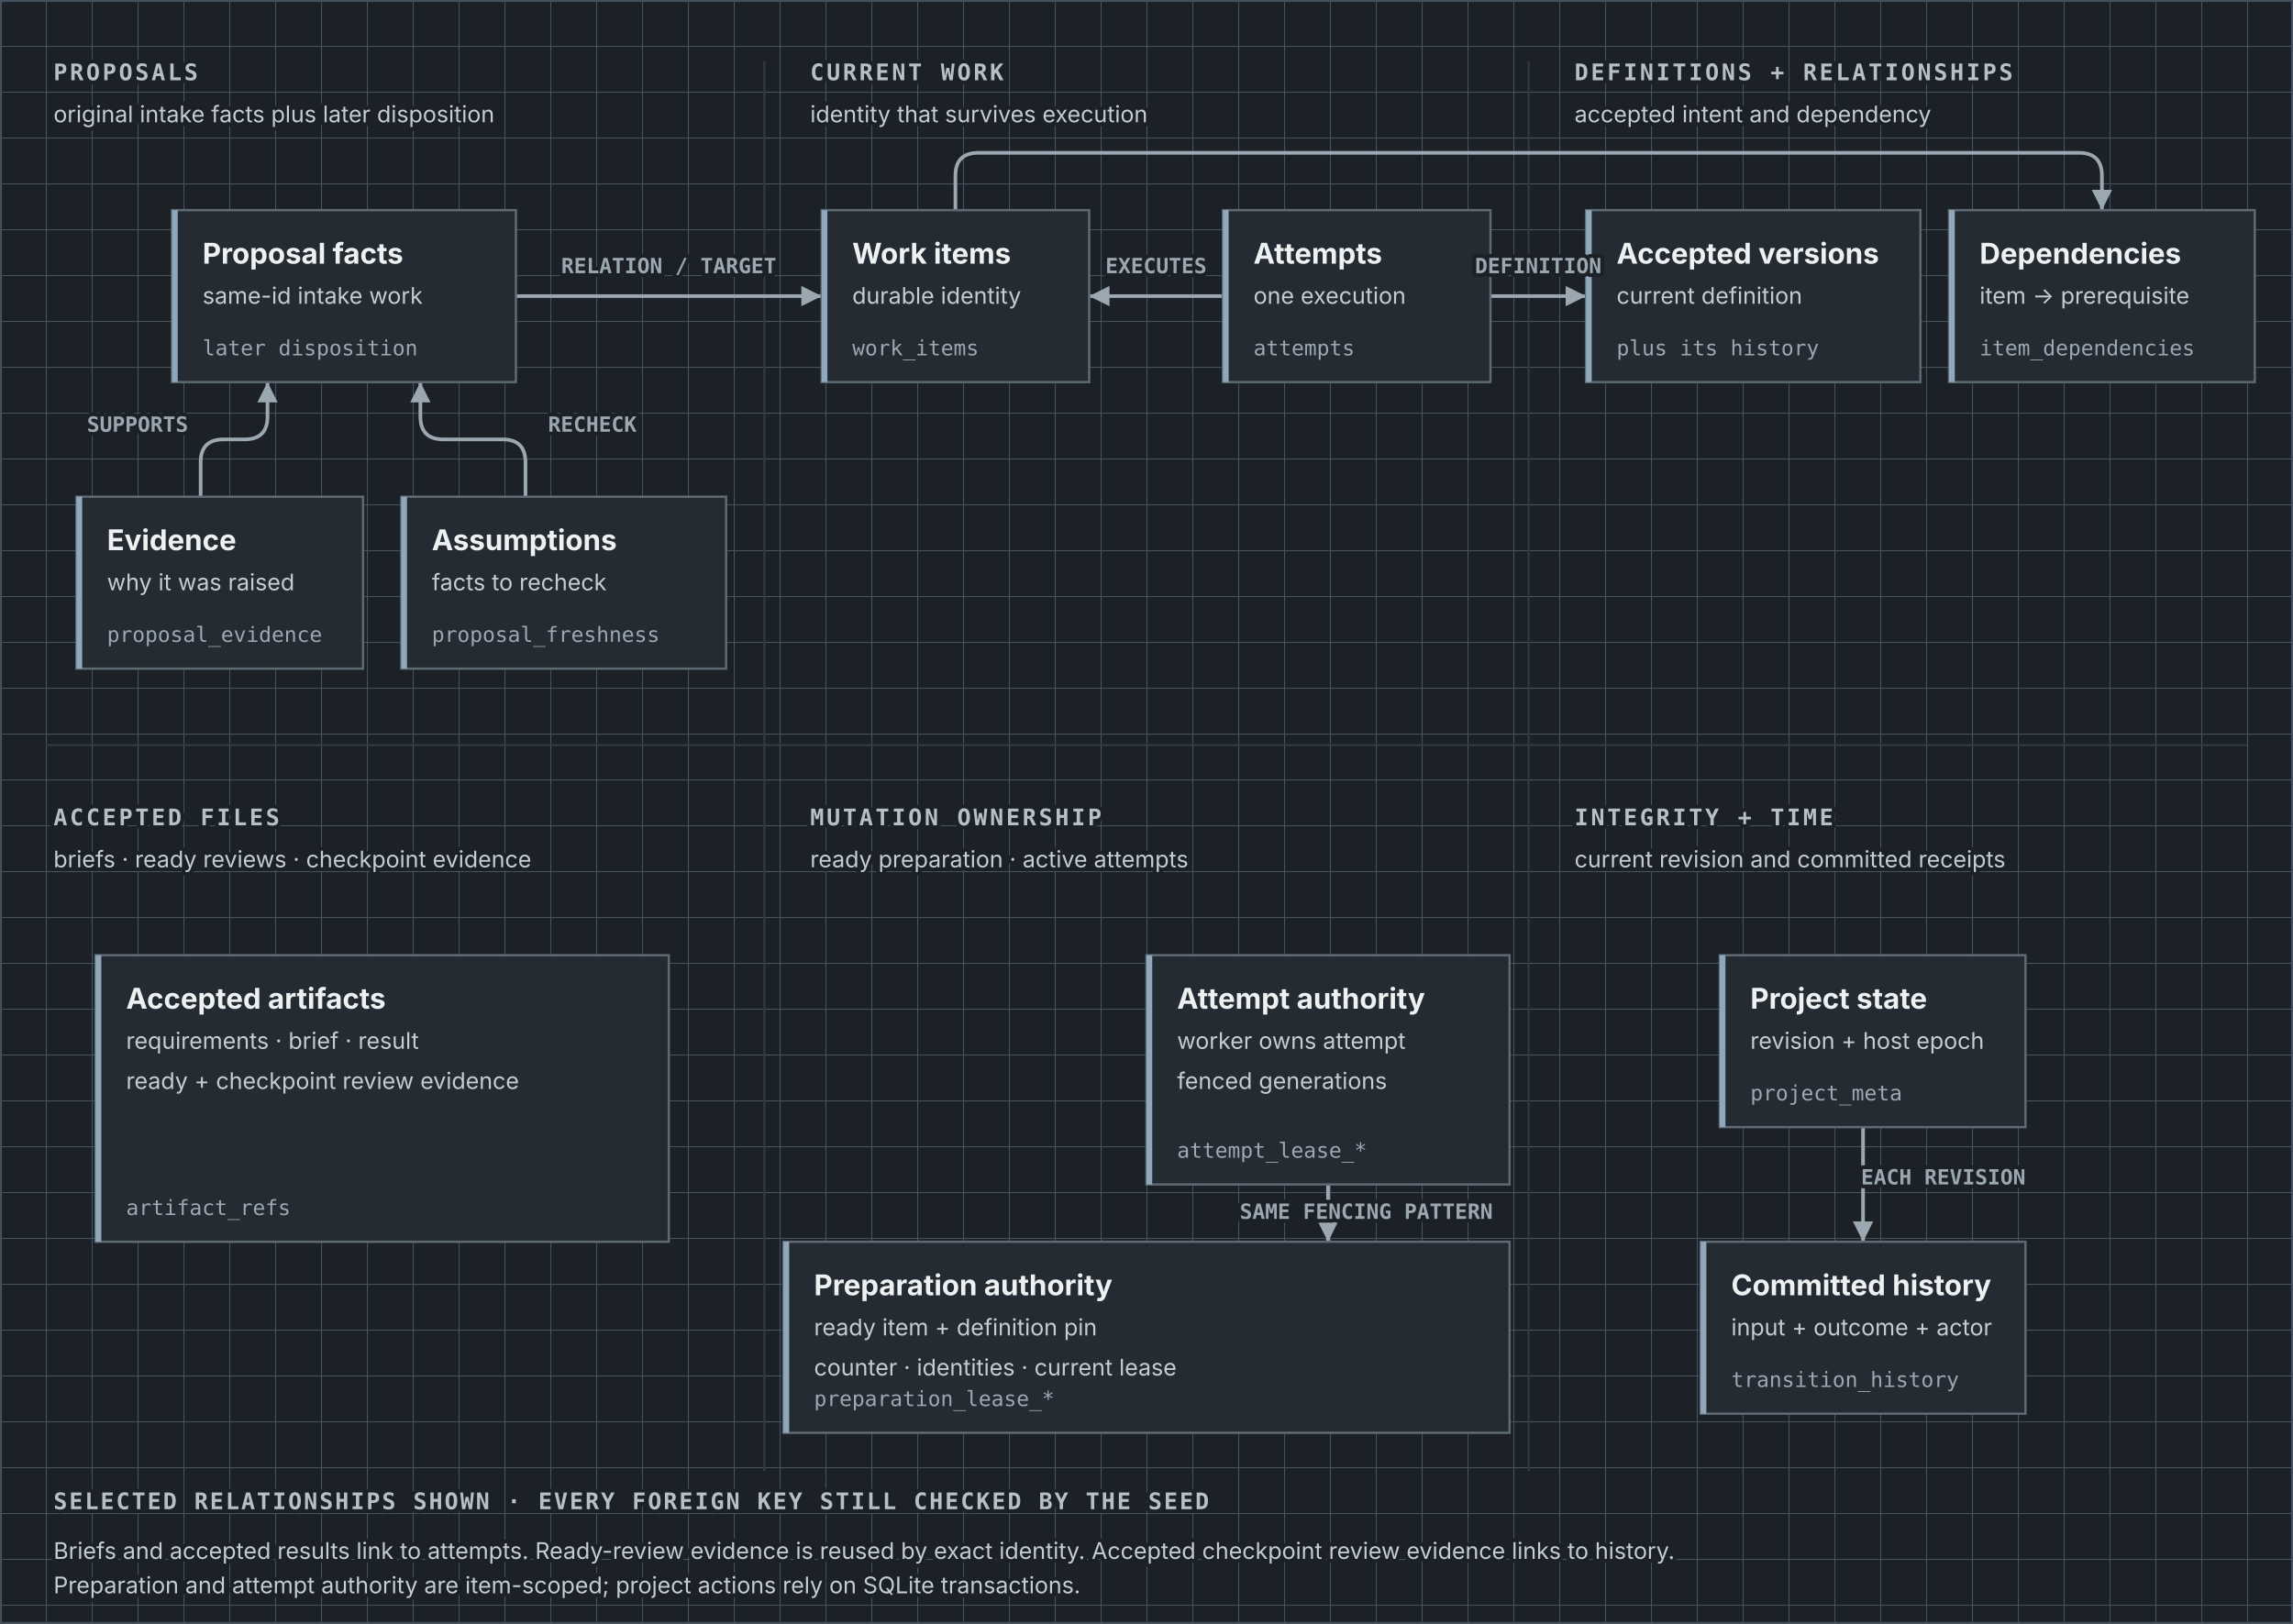
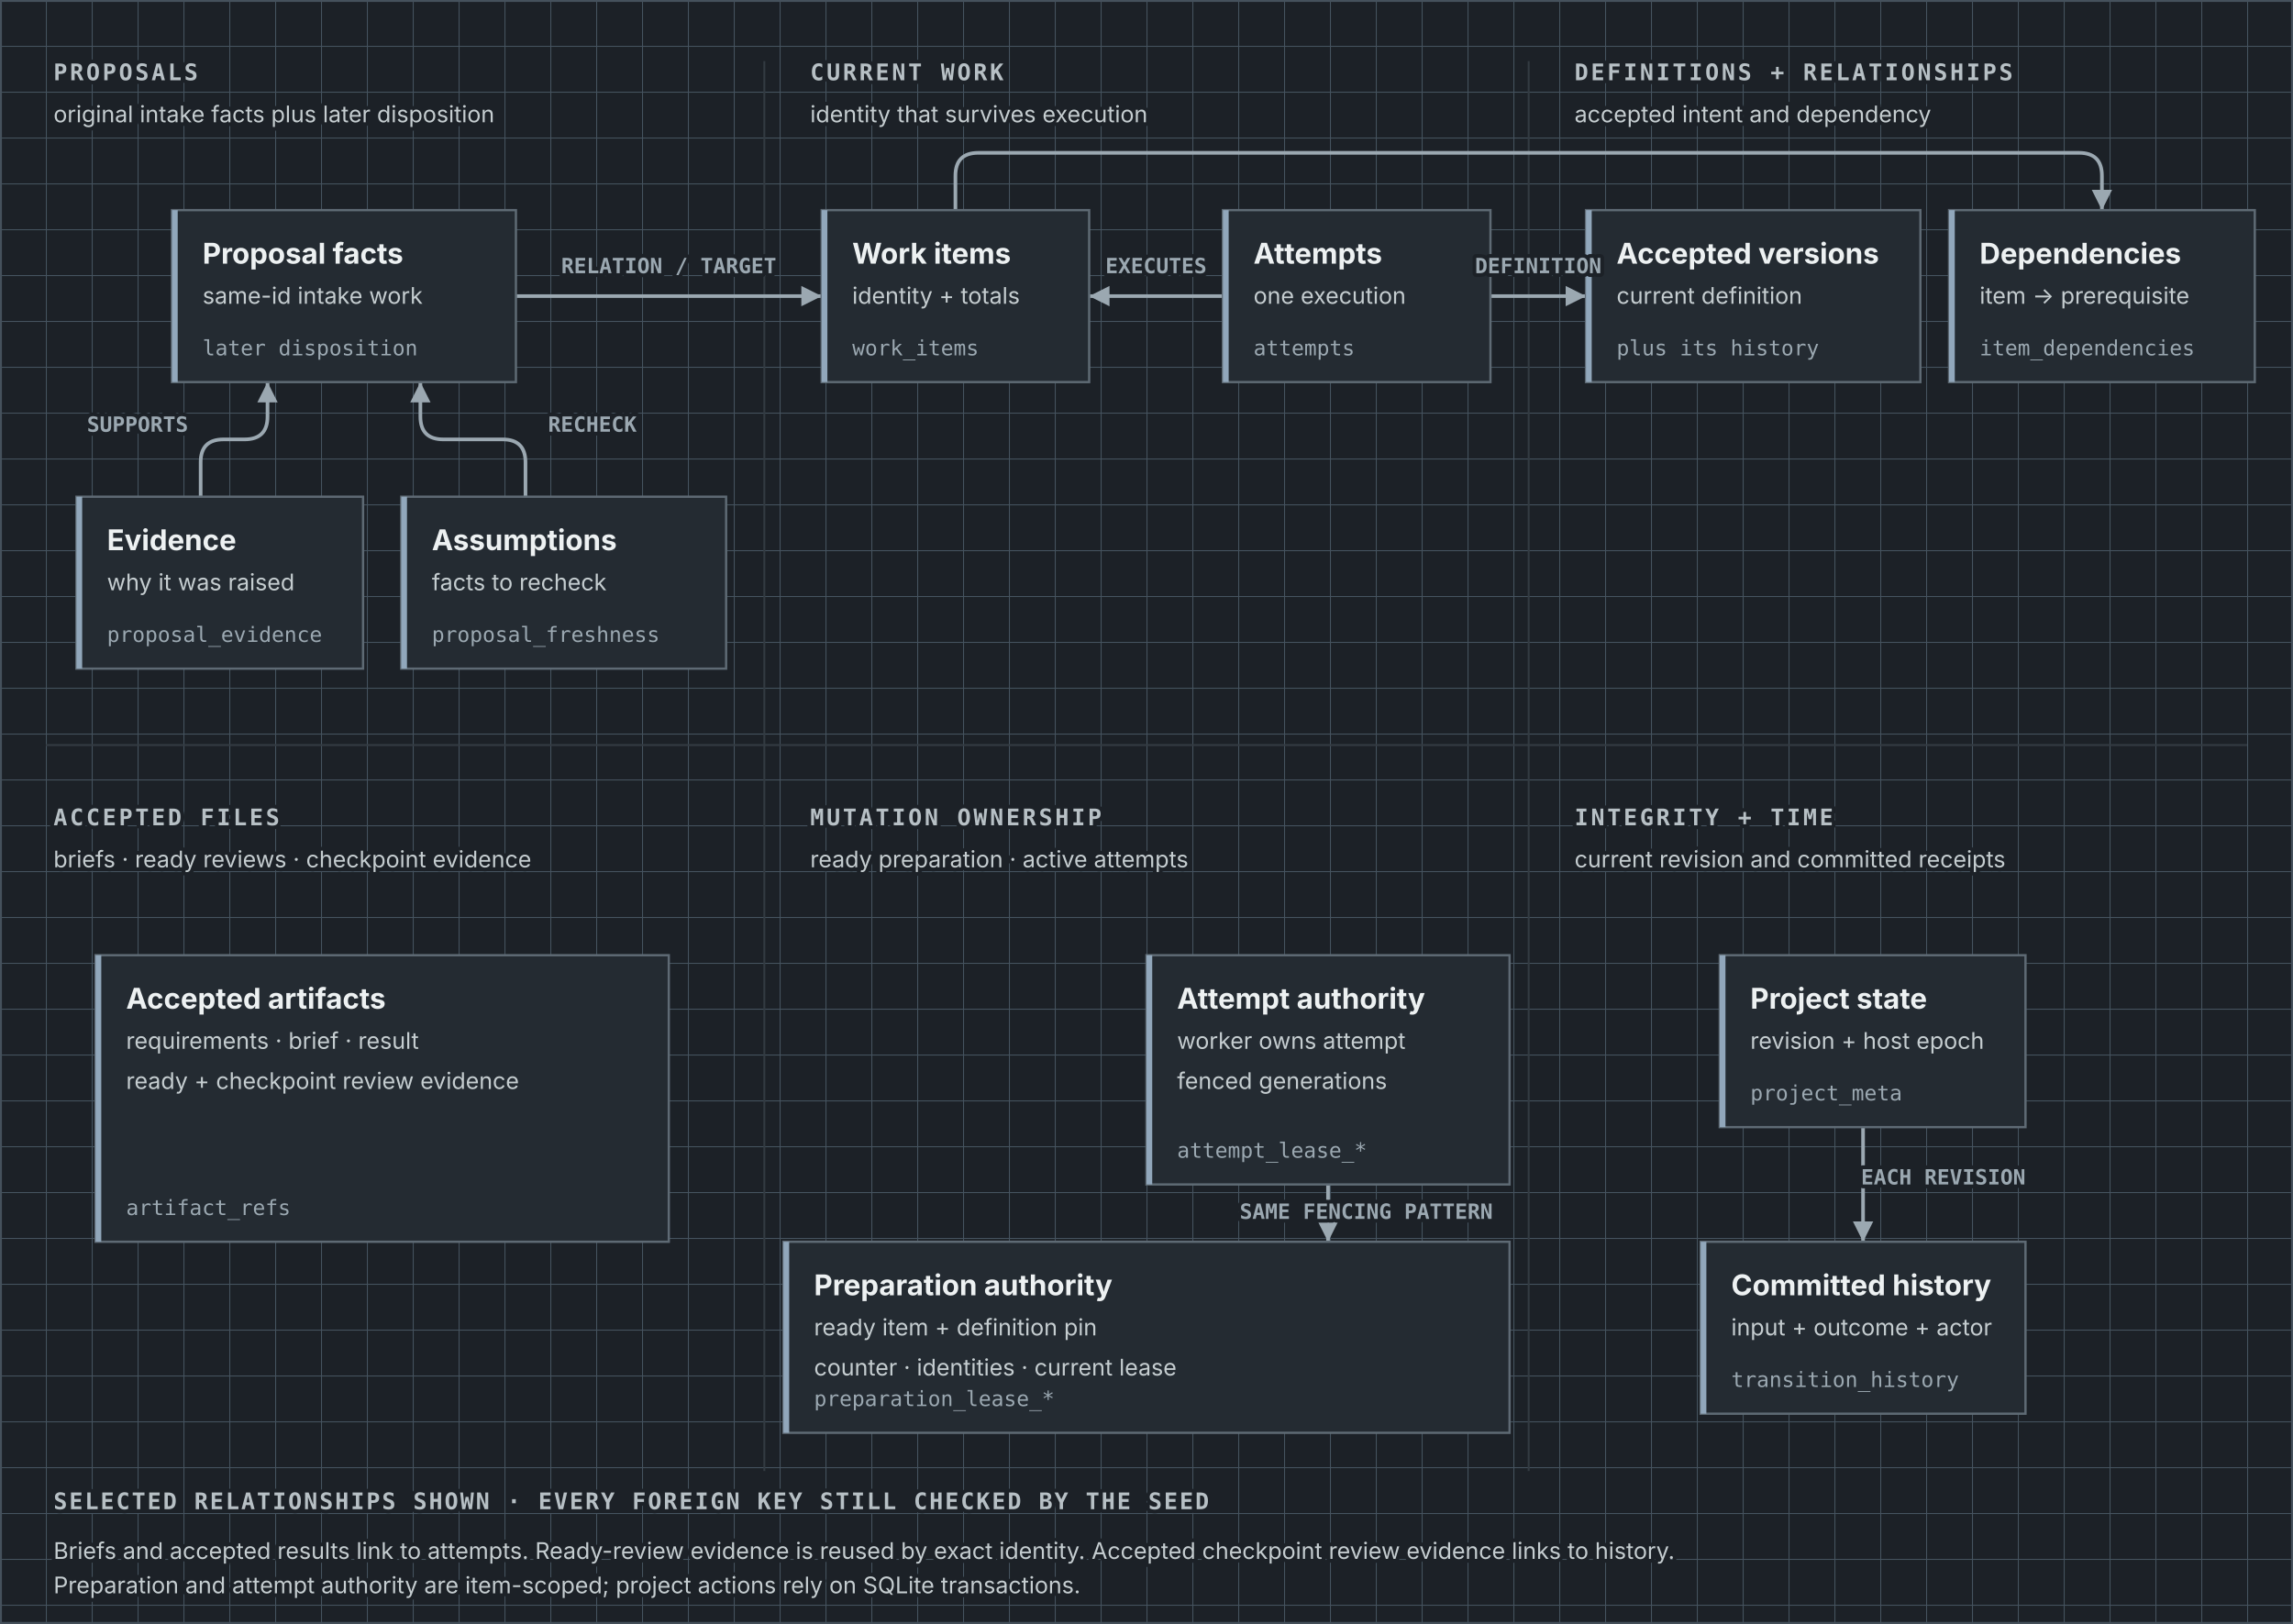
<svg xmlns="http://www.w3.org/2000/svg" role="img" aria-labelledby="title description" viewBox="0 0 1200 850">
  <defs>
    <pattern id="grid" width="24" height="24" patternUnits="userSpaceOnUse">
      <path d="M24 0H0V24" fill="none" stroke="#45535f" stroke-width="1" />
    </pattern>
    <marker id="arrow" viewBox="0 0 10 10" refX="9" refY="5" markerWidth="7" markerHeight="7" orient="auto">
      <path d="M1 1L9 5L1 9Z" fill="#9ba8b1" />
    </marker>
    <style>
      text { font-family: ui-sans-serif, system-ui, -apple-system, BlinkMacSystemFont, "Segoe UI", sans-serif; fill: #edf1f2; }
      .section-label, .box-label, .box-meta, .connector-label, .note-meta { font-family: ui-monospace, SFMono-Regular, Menlo, monospace; }
      .section-label, .box-label { font-size: 12px; font-weight: 700; letter-spacing: 0.11em; fill: #b7c0c5; }
      .section-subtitle { font-size: 12px; fill: #c5cdd0; }
      .guide { stroke: #333b42; stroke-width: 1; }
      .connector { fill: none; stroke: #9ba8b1; stroke-width: 1.9; stroke-linecap: round; }
      .connector-label { font-size: 11px; font-weight: 700; fill: #9ba8b1; }
      .box { fill: #242b32; stroke: #5e6a74; stroke-width: 1.2; }
      .box-title { font-size: 15px; font-weight: 700; }
      .box-body { font-size: 12px; fill: #c5cdd0; }
      .box-meta { font-size: 11px; fill: #9ba8b1; }
      .note { fill: #c5cdd0; }
      .note-meta { font-weight: 700; letter-spacing: 0.08em; fill: #b7c0c5; }
      .canvas-text { paint-order: stroke fill; stroke: #1c2127; stroke-width: 4px; stroke-linejoin: round; }
    </style>
  </defs>
  <rect width="1200" height="850" fill="#1c2127" />
  <rect width="1200" height="850" fill="url(#grid)" />
  <rect x="0.5" y="0.5" width="1199" height="849" fill="none" stroke="#45515c" />
  <line x1="400" y1="32" x2="400" y2="770" class="guide" />
  <line x1="800" y1="32" x2="800" y2="770" class="guide" />
  <line x1="24" y1="390" x2="1176" y2="390" class="guide" />
  <path d="M270 155L430 155" class="connector" marker-end="url(#arrow)" />
  <path d="M640 155L570 155" class="connector" marker-end="url(#arrow)" />
  <path d="M780 155L830 155" class="connector" marker-end="url(#arrow)" />
  <path d="M500 110L500 92Q500 80 512 80L1088 80Q1100 80 1100 92L1100 110" class="connector" marker-end="url(#arrow)" />
  <path d="M105 260L105 242Q105 230 117 230L128 230Q140 230 140 218L140 200" class="connector" marker-end="url(#arrow)" />
  <path d="M275 260L275 242Q275 230 263 230L232 230Q220 230 220 218L220 200" class="connector" marker-end="url(#arrow)" />
  <path d="M695 620L695 650" class="connector" marker-end="url(#arrow)" />
  <path d="M975 590L975 650" class="connector" marker-end="url(#arrow)" />
  <rect x="90" y="110" width="180" height="90" class="box" />
  <rect x="90" y="110" width="3" height="90" fill="#91a7bb" />
  <rect x="40" y="260" width="150" height="90" class="box" />
  <rect x="40" y="260" width="3" height="90" fill="#91a7bb" />
  <rect x="210" y="260" width="170" height="90" class="box" />
  <rect x="210" y="260" width="3" height="90" fill="#91a7bb" />
  <rect x="430" y="110" width="140" height="90" class="box" />
  <rect x="430" y="110" width="3" height="90" fill="#91a7bb" />
  <rect x="640" y="110" width="140" height="90" class="box" />
  <rect x="640" y="110" width="3" height="90" fill="#91a7bb" />
  <rect x="830" y="110" width="175" height="90" class="box" />
  <rect x="830" y="110" width="3" height="90" fill="#91a7bb" />
  <rect x="1020" y="110" width="160" height="90" class="box" />
  <rect x="1020" y="110" width="3" height="90" fill="#91a7bb" />
  <rect x="50" y="500" width="300" height="150" class="box" />
  <rect x="50" y="500" width="3" height="150" fill="#91a7bb" />
  <rect x="600" y="500" width="190" height="120" class="box" />
  <rect x="600" y="500" width="3" height="120" fill="#91a7bb" />
  <rect x="410" y="650" width="380" height="100" class="box" />
  <rect x="410" y="650" width="3" height="100" fill="#91a7bb" />
  <rect x="900" y="500" width="160" height="90" class="box" />
  <rect x="900" y="500" width="3" height="90" fill="#91a7bb" />
  <rect x="890" y="650" width="170" height="90" class="box" />
  <rect x="890" y="650" width="3" height="90" fill="#91a7bb" />
  <text x="28" y="42" class="section-label canvas-text">PROPOSALS</text>
  <text x="28" y="64" class="section-subtitle canvas-text">original intake facts plus later disposition</text>
  <text x="424" y="42" class="section-label canvas-text">CURRENT WORK</text>
  <text x="424" y="64" class="section-subtitle canvas-text">identity that survives execution</text>
  <text x="824" y="42" class="section-label canvas-text">DEFINITIONS + RELATIONSHIPS</text>
  <text x="824" y="64" class="section-subtitle canvas-text">accepted intent and dependency</text>
  <text x="28" y="432" class="section-label canvas-text">ACCEPTED FILES</text>
  <text x="28" y="454" class="section-subtitle canvas-text">briefs · ready reviews · checkpoint evidence</text>
  <text x="424" y="432" class="section-label canvas-text">MUTATION OWNERSHIP</text>
  <text x="424" y="454" class="section-subtitle canvas-text">ready preparation · active attempts</text>
  <text x="824" y="432" class="section-label canvas-text">INTEGRITY + TIME</text>
  <text x="824" y="454" class="section-subtitle canvas-text">current revision and committed receipts</text>
  <text x="350" y="143" text-anchor="middle" class="connector-label canvas-text">RELATION / TARGET</text>
  <text x="605" y="143" text-anchor="middle" class="connector-label canvas-text">EXECUTES</text>
  <text x="805" y="143" text-anchor="middle" class="connector-label canvas-text">DEFINITION</text>
  <text x="72" y="226" text-anchor="middle" class="connector-label canvas-text">SUPPORTS</text>
  <text x="310" y="226" text-anchor="middle" class="connector-label canvas-text">RECHECK</text>
  <text x="715" y="638" text-anchor="middle" class="connector-label canvas-text">SAME FENCING PATTERN</text>
  <text x="1017" y="620" text-anchor="middle" class="connector-label canvas-text">EACH REVISION</text>
  <text x="106" y="138" class="box-title">Proposal facts</text>
  <text x="106" y="159" class="box-body">same-id intake work</text>
  <text x="106" y="186" class="box-meta">later disposition</text>
  <text x="56" y="288" class="box-title">Evidence</text>
  <text x="56" y="309" class="box-body">why it was raised</text>
  <text x="56" y="336" class="box-meta">proposal_evidence</text>
  <text x="226" y="288" class="box-title">Assumptions</text>
  <text x="226" y="309" class="box-body">facts to recheck</text>
  <text x="226" y="336" class="box-meta">proposal_freshness</text>
  <text x="446" y="138" class="box-title">Work items</text>
-   <text x="446" y="159" class="box-body">durable identity</text>
+   <text x="446" y="159" class="box-body">identity + totals</text>
  <text x="446" y="186" class="box-meta">work_items</text>
  <text x="656" y="138" class="box-title">Attempts</text>
  <text x="656" y="159" class="box-body">one execution</text>
  <text x="656" y="186" class="box-meta">attempts</text>
  <text x="846" y="138" class="box-title">Accepted versions</text>
  <text x="846" y="159" class="box-body">current definition</text>
  <text x="846" y="186" class="box-meta">plus its history</text>
  <text x="1036" y="138" class="box-title">Dependencies</text>
  <text x="1036" y="159" class="box-body">item → prerequisite</text>
  <text x="1036" y="186" class="box-meta">item_dependencies</text>
  <text x="66" y="528" class="box-title">Accepted artifacts</text>
  <text x="66" y="549" class="box-body">requirements · brief · result</text>
  <text x="66" y="570" class="box-body">ready + checkpoint review evidence</text>
  <text x="66" y="636" class="box-meta">artifact_refs</text>
  <text x="616" y="528" class="box-title">Attempt authority</text>
  <text x="616" y="549" class="box-body">worker owns attempt</text>
  <text x="616" y="570" class="box-body">fenced generations</text>
  <text x="616" y="606" class="box-meta">attempt_lease_*</text>
  <text x="426" y="678" class="box-title">Preparation authority</text>
  <text x="426" y="699" class="box-body">ready item + definition pin</text>
  <text x="426" y="720" class="box-body">counter · identities · current lease</text>
  <text x="426" y="736" class="box-meta">preparation_lease_*</text>
  <text x="916" y="528" class="box-title">Project state</text>
  <text x="916" y="549" class="box-body">revision + host epoch</text>
  <text x="916" y="576" class="box-meta">project_meta</text>
  <text x="906" y="678" class="box-title">Committed history</text>
  <text x="906" y="699" class="box-body">input + outcome + actor</text>
  <text x="906" y="726" class="box-meta">transition_history</text>
  <text x="28" y="790" text-anchor="start" font-size="12" class="note-meta canvas-text">SELECTED RELATIONSHIPS SHOWN · EVERY FOREIGN KEY STILL CHECKED BY THE SEED</text>
  <text x="28" y="816" text-anchor="start" font-size="12" class="note canvas-text">Briefs and accepted results link to attempts. Ready-review evidence is reused by exact identity. Accepted checkpoint review evidence links to history.</text>
  <text x="28" y="834" text-anchor="start" font-size="12" class="note canvas-text">Preparation and attempt authority are item-scoped; project actions rely on SQLite transactions.</text>
</svg>
